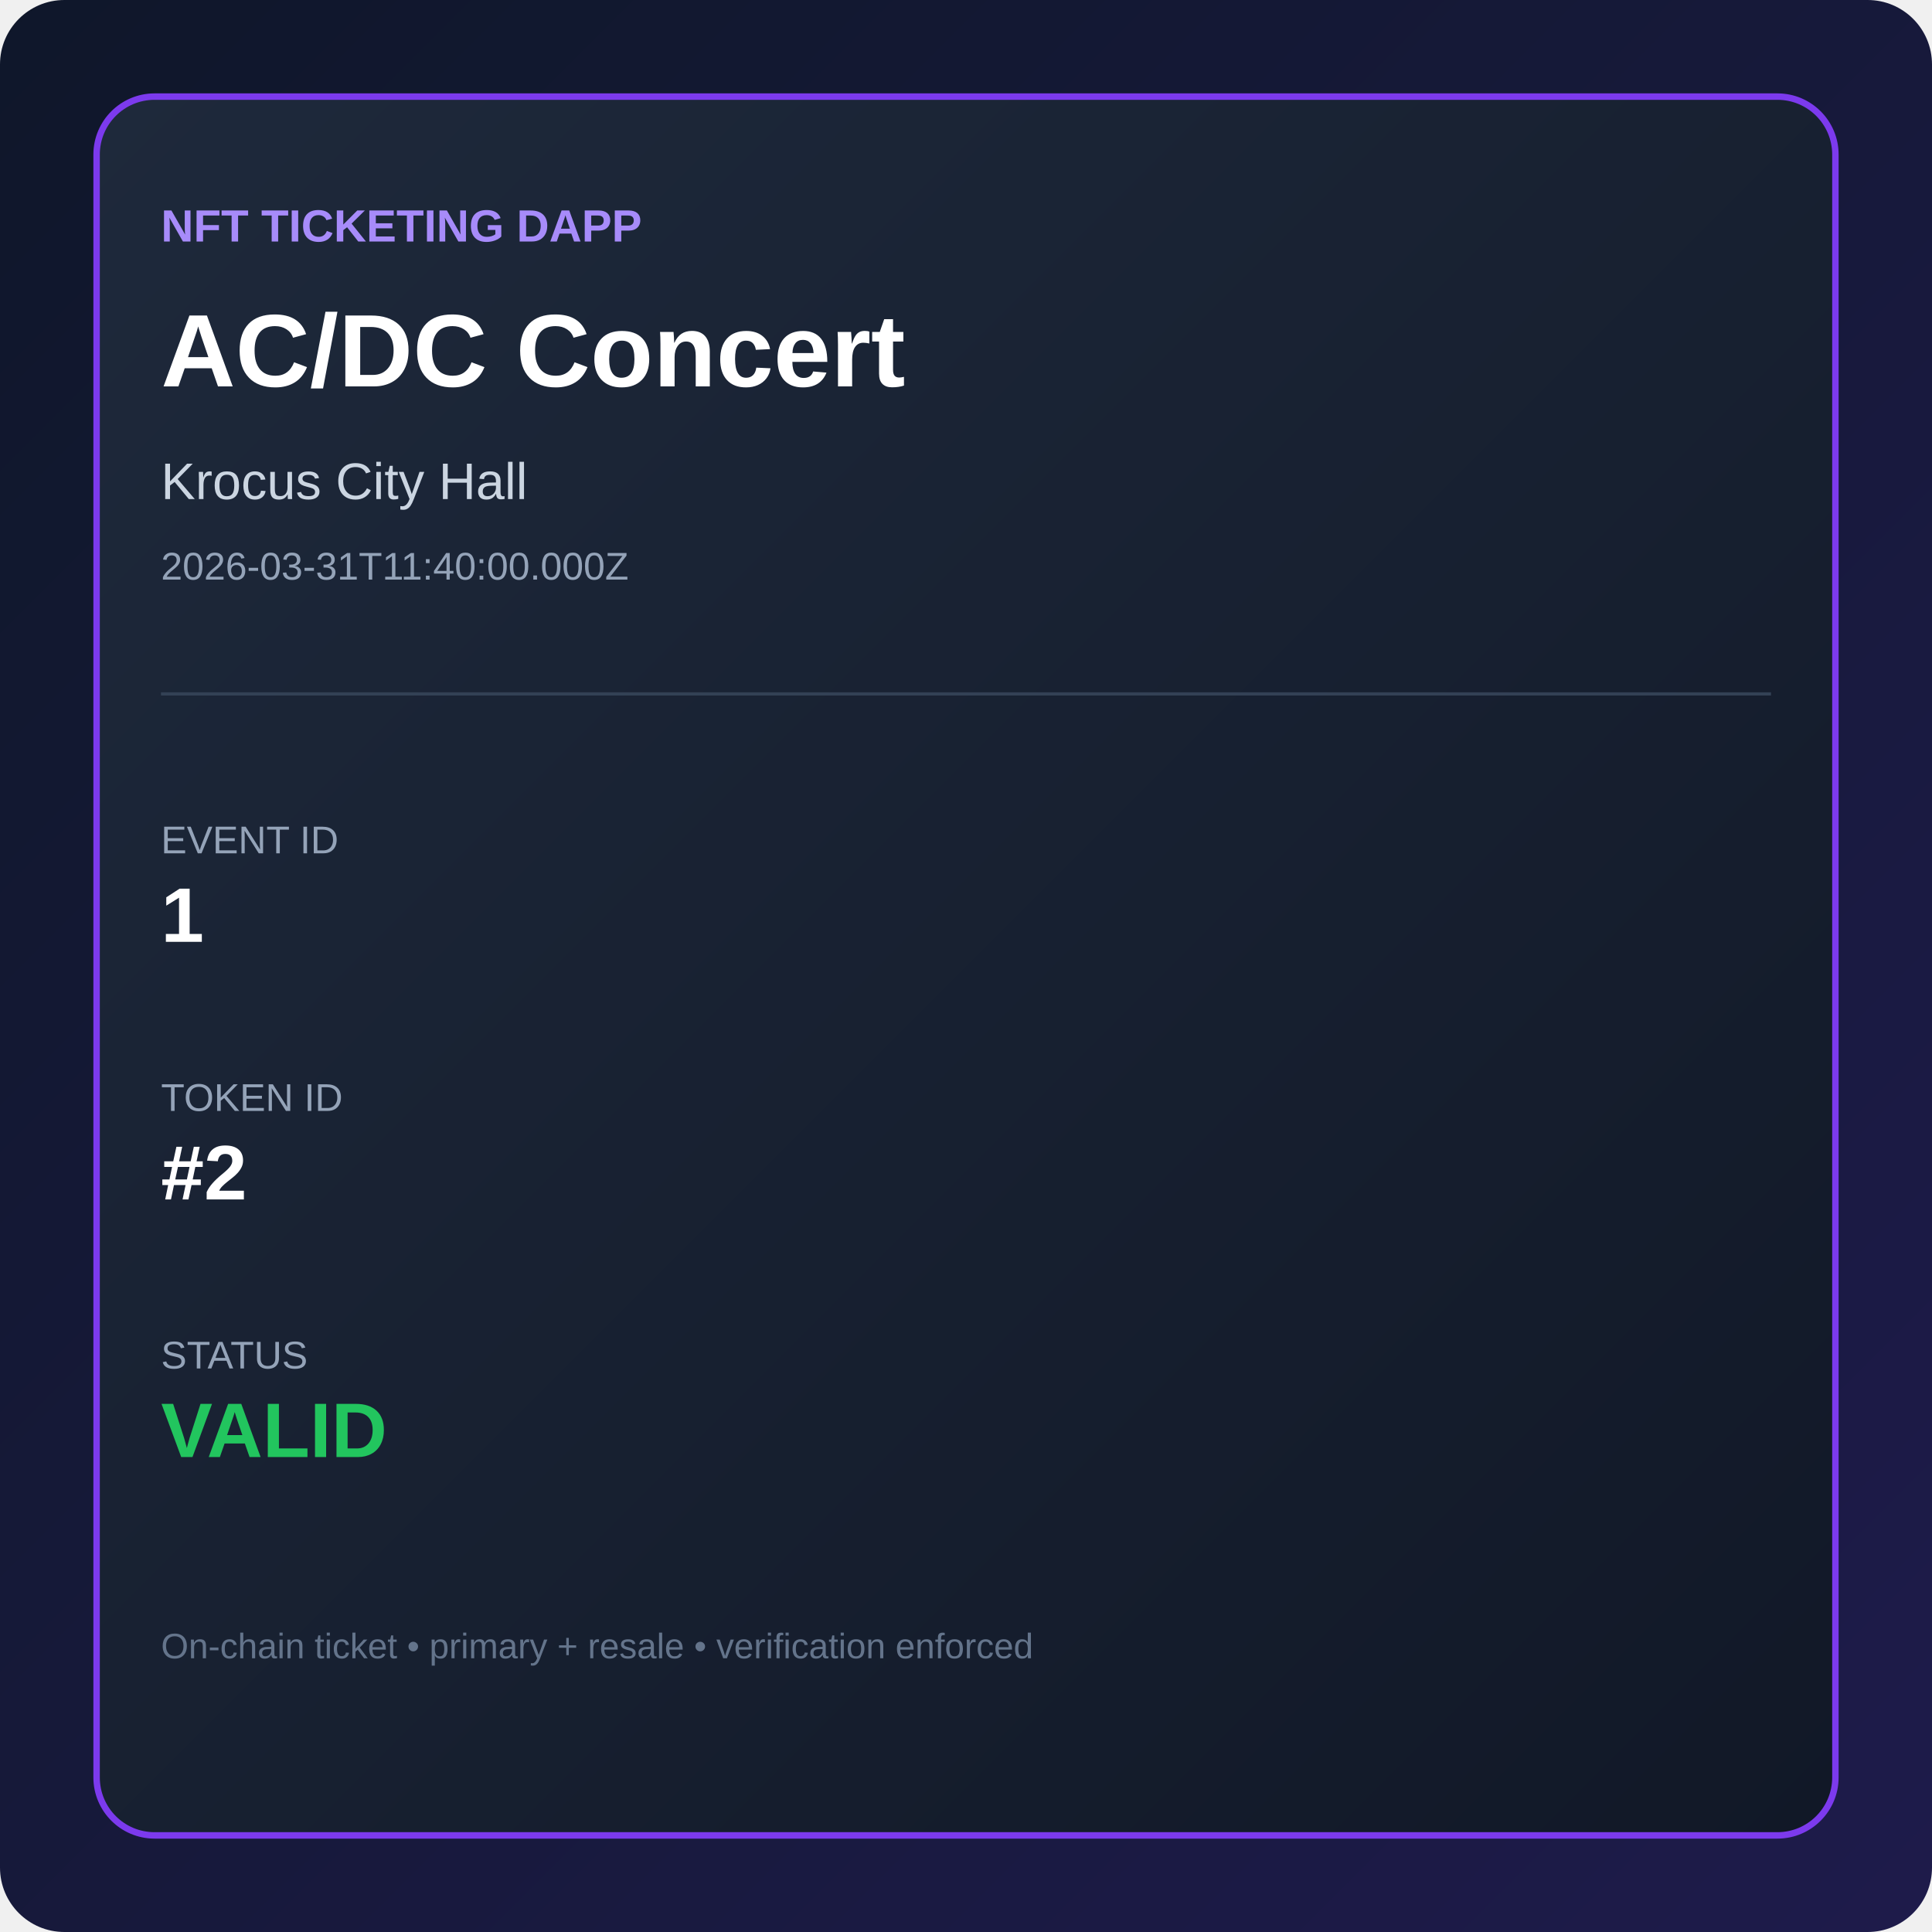
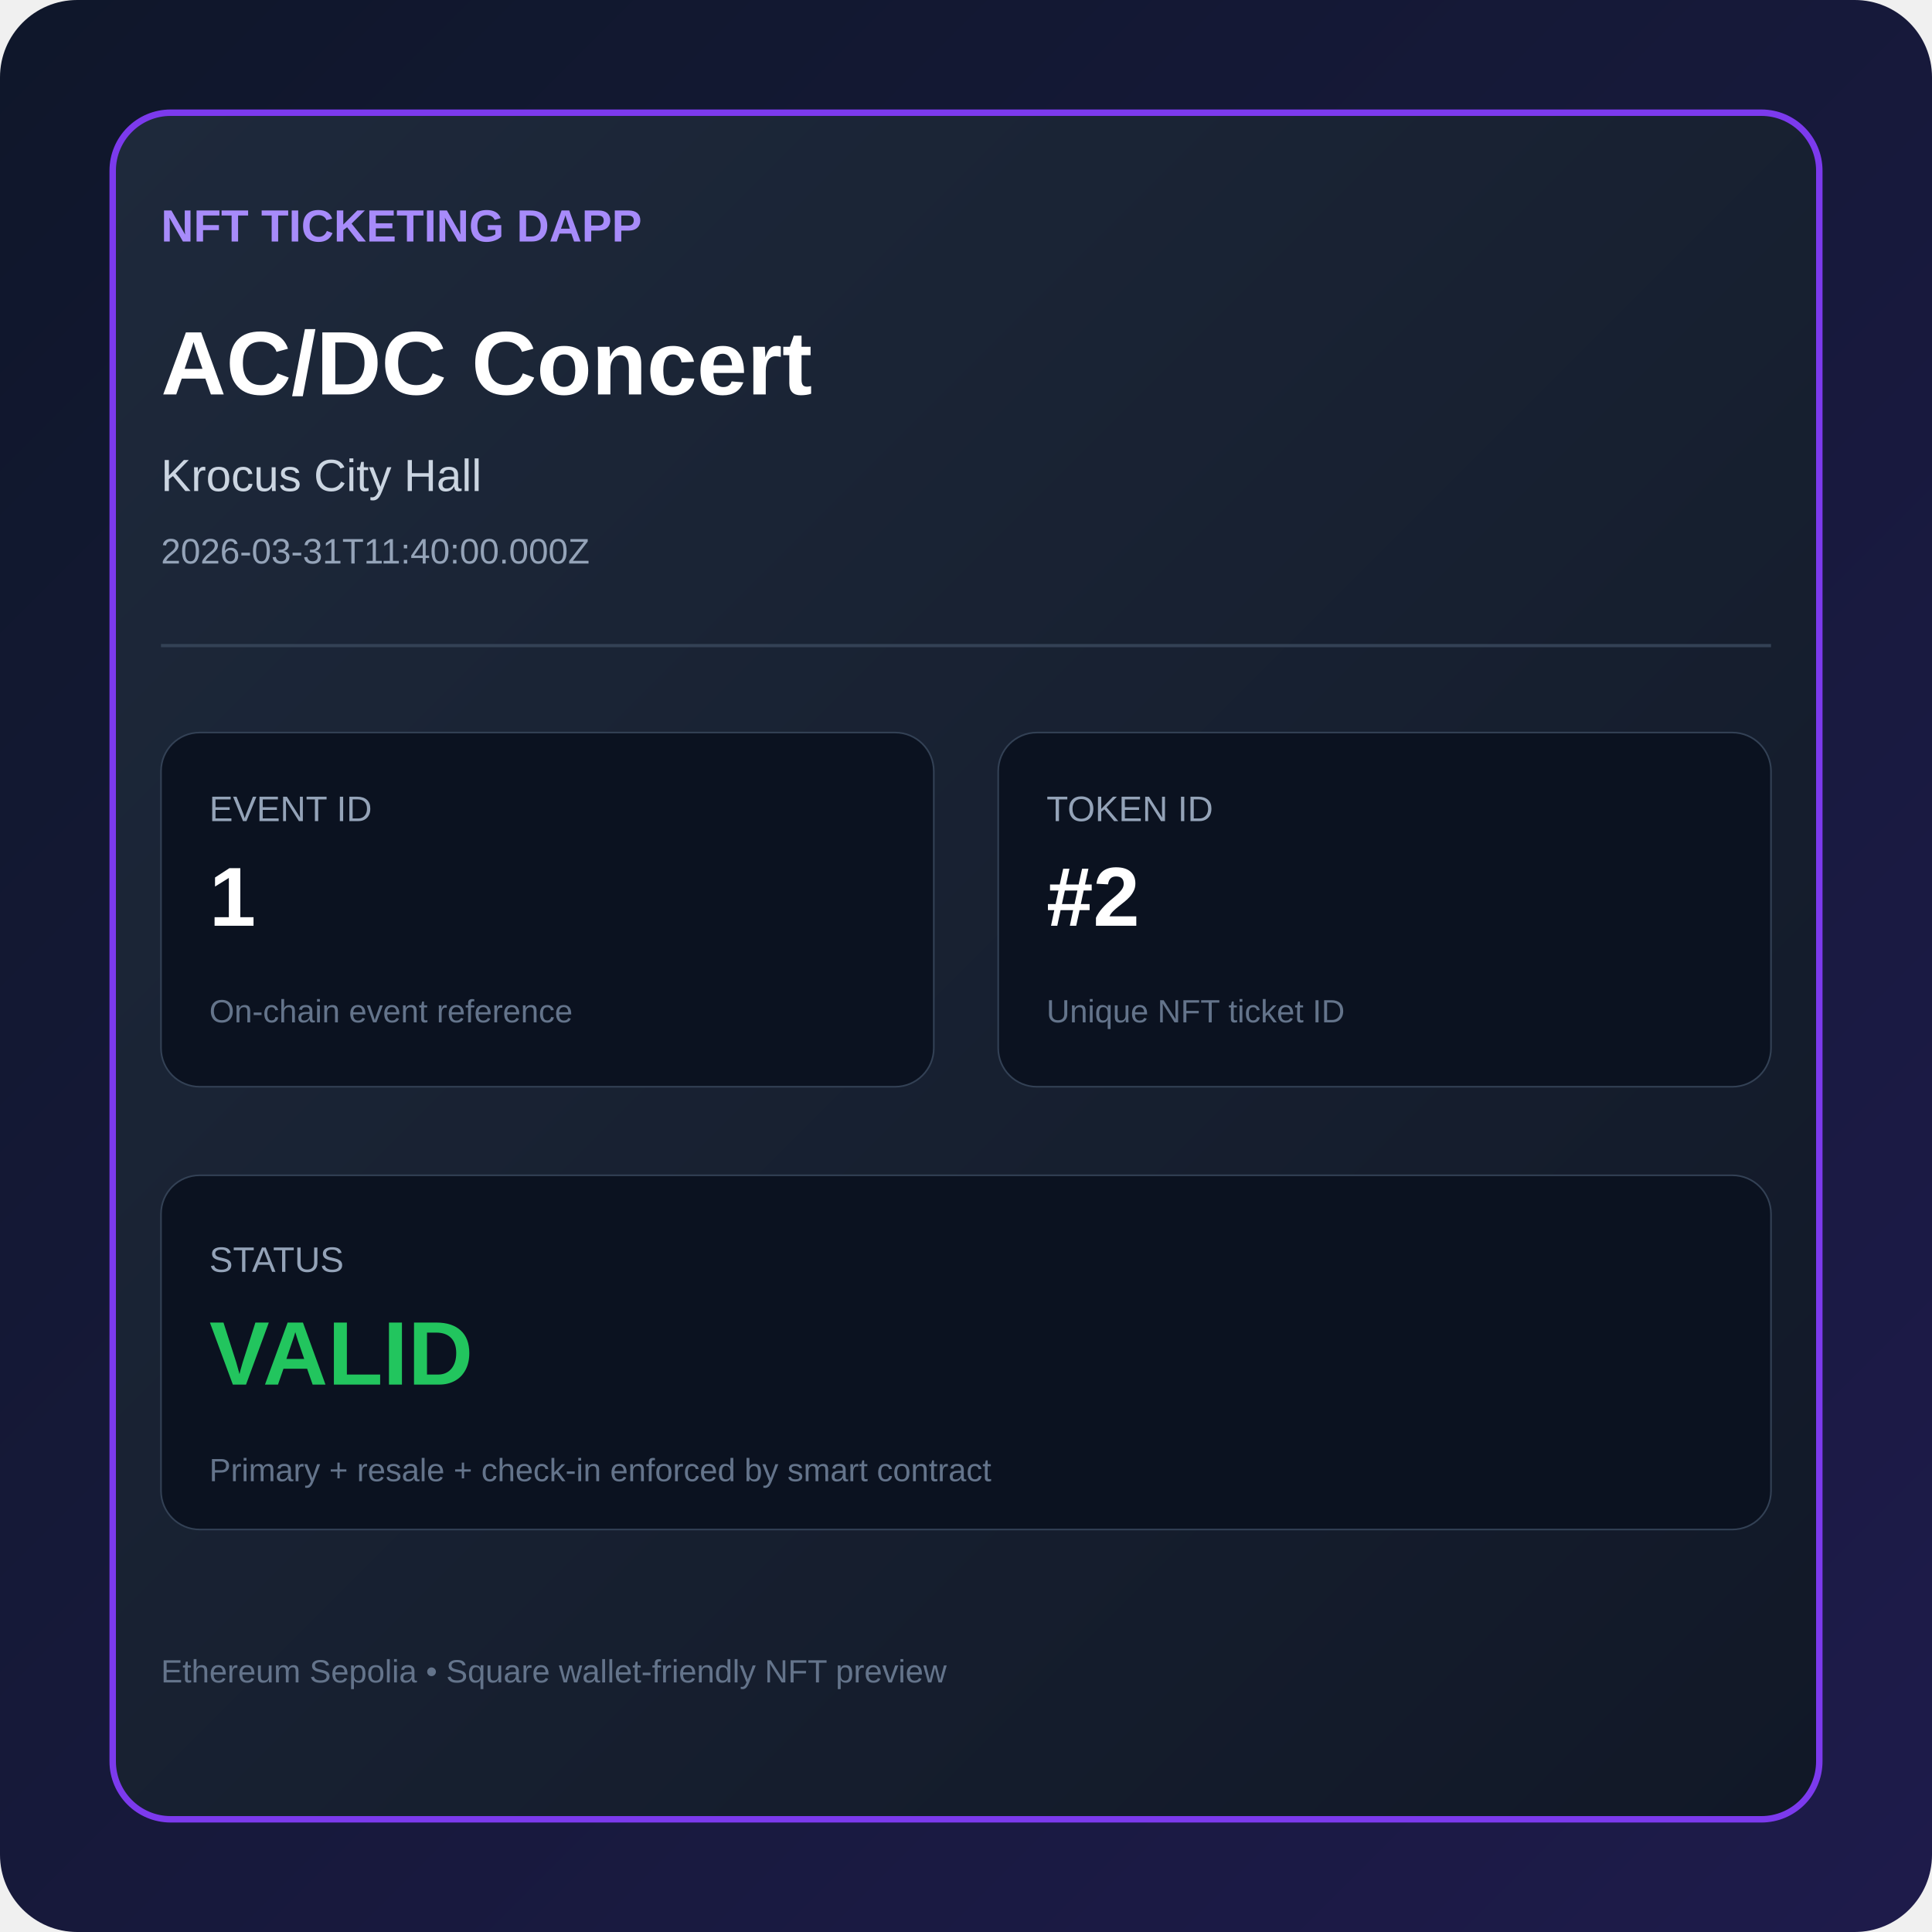
<svg xmlns="http://www.w3.org/2000/svg" width="1200" height="1200" viewBox="0 0 1200 1200">
  <defs>
    <linearGradient id="bg" x1="0" y1="0" x2="1" y2="1">
      <stop offset="0%" stop-color="#0f172a" />
      <stop offset="100%" stop-color="#1e1b4b" />
    </linearGradient>
    <linearGradient id="panel" x1="0" y1="0" x2="1" y2="1">
      <stop offset="0%" stop-color="#1e293b" />
      <stop offset="100%" stop-color="#111827" />
    </linearGradient>
  </defs>
-   <rect width="1200" height="1200" rx="40" fill="url(#bg)" />
-   <rect x="60" y="60" width="1080" height="1080" rx="36" fill="url(#panel)" stroke="#7c3aed" stroke-width="4" />
+   <rect width="1200" height="1200" rx="48" fill="url(#bg)" />
+   <rect x="70" y="70" width="1060" height="1060" rx="36" fill="url(#panel)" stroke="#7c3aed" stroke-width="4" />
  <text x="100" y="150" fill="#a78bfa" font-size="28" font-family="Arial, sans-serif" font-weight="700">NFT TICKETING DAPP</text>
-   <text x="100" y="240" fill="#ffffff" font-size="64" font-family="Arial, sans-serif" font-weight="700">AC/DC Concert</text>
-   <text x="100" y="310" fill="#cbd5e1" font-size="32" font-family="Arial, sans-serif">Krocus City Hall</text>
-   <text x="100" y="360" fill="#94a3b8" font-size="24" font-family="Arial, sans-serif">2026-03-31T11:40:00.000Z</text>
-   <rect x="100" y="430" width="1000" height="2" fill="#334155" />
-   <text x="100" y="530" fill="#94a3b8" font-size="24" font-family="Arial, sans-serif">EVENT ID</text>
-   <text x="100" y="585" fill="#ffffff" font-size="48" font-family="Arial, sans-serif" font-weight="700">1</text>
-   <text x="100" y="690" fill="#94a3b8" font-size="24" font-family="Arial, sans-serif">TOKEN ID</text>
-   <text x="100" y="745" fill="#ffffff" font-size="48" font-family="Arial, sans-serif" font-weight="700">#2</text>
-   <text x="100" y="850" fill="#94a3b8" font-size="24" font-family="Arial, sans-serif">STATUS</text>
-   <text x="100" y="905" fill="#22c55e" font-size="48" font-family="Arial, sans-serif" font-weight="700">VALID</text>
-   <text x="100" y="1030" fill="#64748b" font-size="22" font-family="Arial, sans-serif">
-     On-chain ticket • primary + resale • verification enforced
+   <text x="100" y="245" fill="#ffffff" font-size="56" font-family="Arial, sans-serif" font-weight="700">AC/DC Concert</text>
+   <text x="100" y="305" fill="#cbd5e1" font-size="28" font-family="Arial, sans-serif">Krocus City Hall</text>
+   <text x="100" y="350" fill="#94a3b8" font-size="22" font-family="Arial, sans-serif">2026-03-31T11:40:00.000Z</text>
+   <rect x="100" y="400" width="1000" height="2" fill="#334155" />
+   <rect x="100" y="455" width="480" height="220" rx="24" fill="#0b1220" stroke="#334155" />
+   <text x="130" y="510" fill="#94a3b8" font-size="22" font-family="Arial, sans-serif">EVENT ID</text>
+   <text x="130" y="575" fill="#ffffff" font-size="52" font-family="Arial, sans-serif" font-weight="700">1</text>
+   <text x="130" y="635" fill="#64748b" font-size="20" font-family="Arial, sans-serif">On-chain event reference</text>
+   <rect x="620" y="455" width="480" height="220" rx="24" fill="#0b1220" stroke="#334155" />
+   <text x="650" y="510" fill="#94a3b8" font-size="22" font-family="Arial, sans-serif">TOKEN ID</text>
+   <text x="650" y="575" fill="#ffffff" font-size="52" font-family="Arial, sans-serif" font-weight="700">#2</text>
+   <text x="650" y="635" fill="#64748b" font-size="20" font-family="Arial, sans-serif">Unique NFT ticket ID</text>
+   <rect x="100" y="730" width="1000" height="220" rx="24" fill="#0b1220" stroke="#334155" />
+   <text x="130" y="790" fill="#94a3b8" font-size="22" font-family="Arial, sans-serif">STATUS</text>
+   <text x="130" y="860" fill="#22c55e" font-size="56" font-family="Arial, sans-serif" font-weight="700">VALID</text>
+   <text x="130" y="920" fill="#64748b" font-size="20" font-family="Arial, sans-serif">Primary + resale + check-in enforced by smart contract</text>
+   <text x="100" y="1045" fill="#64748b" font-size="20" font-family="Arial, sans-serif">
+     Ethereum Sepolia • Square wallet-friendly NFT preview
  </text>
</svg>
